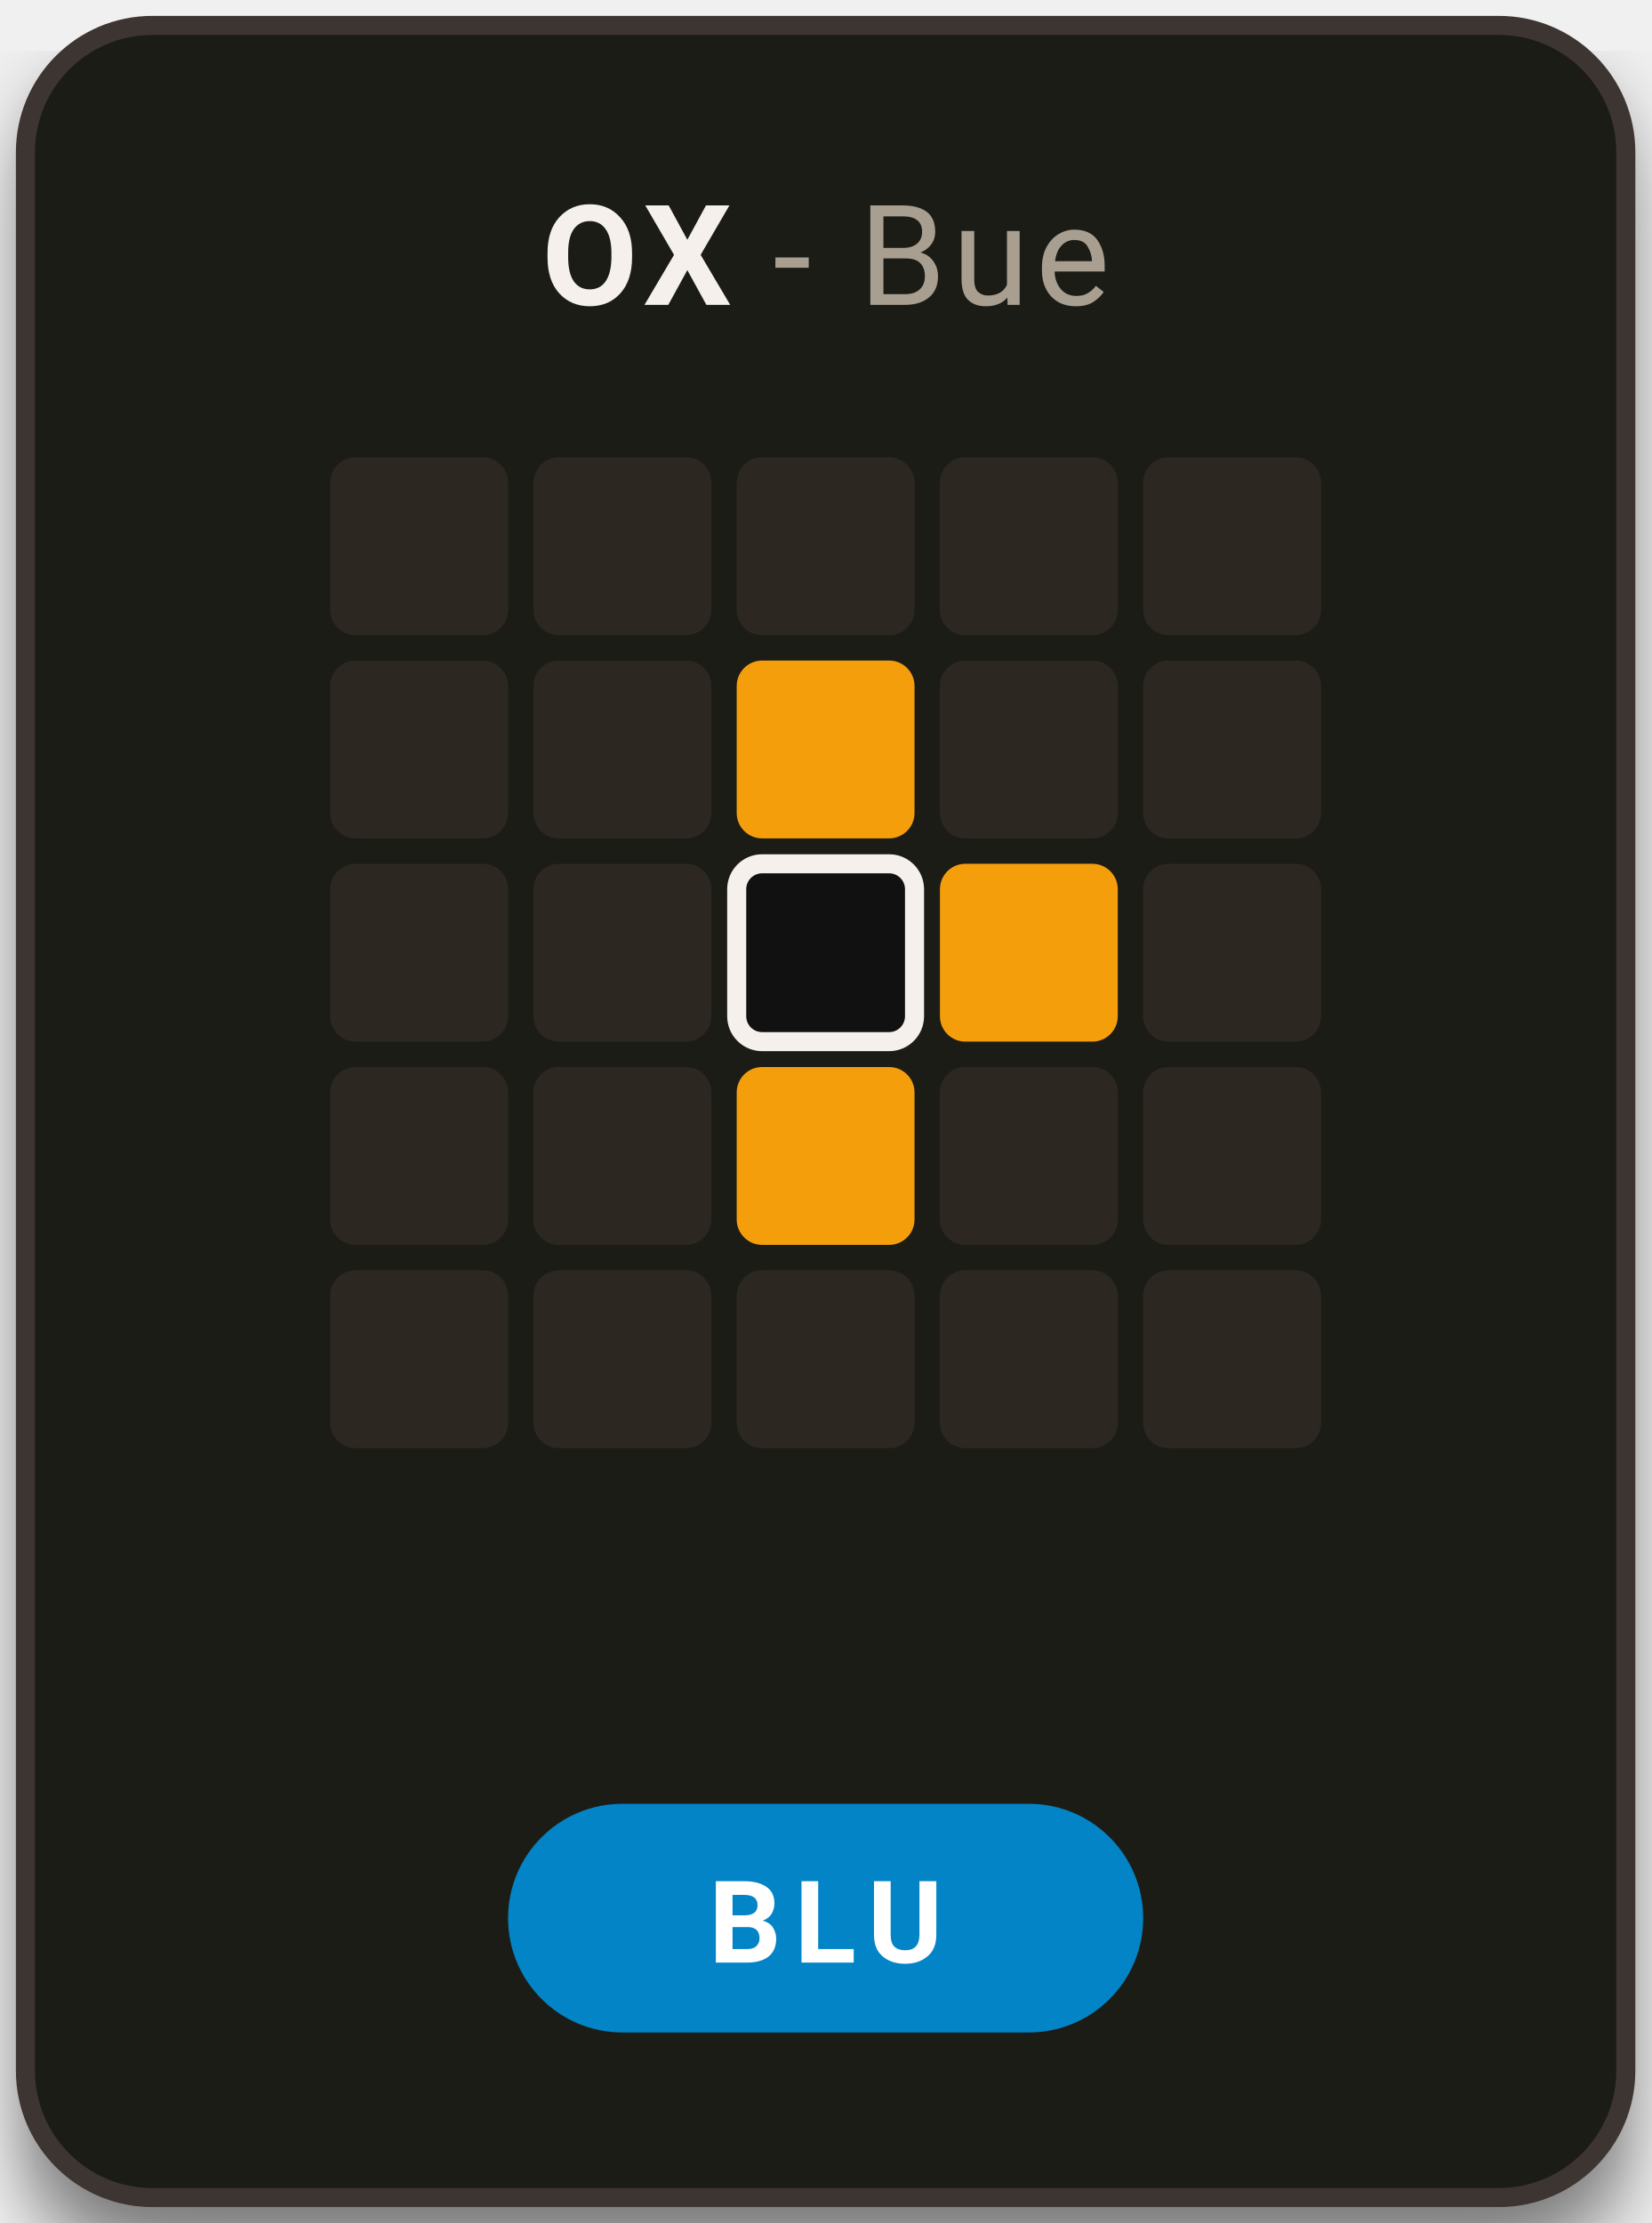
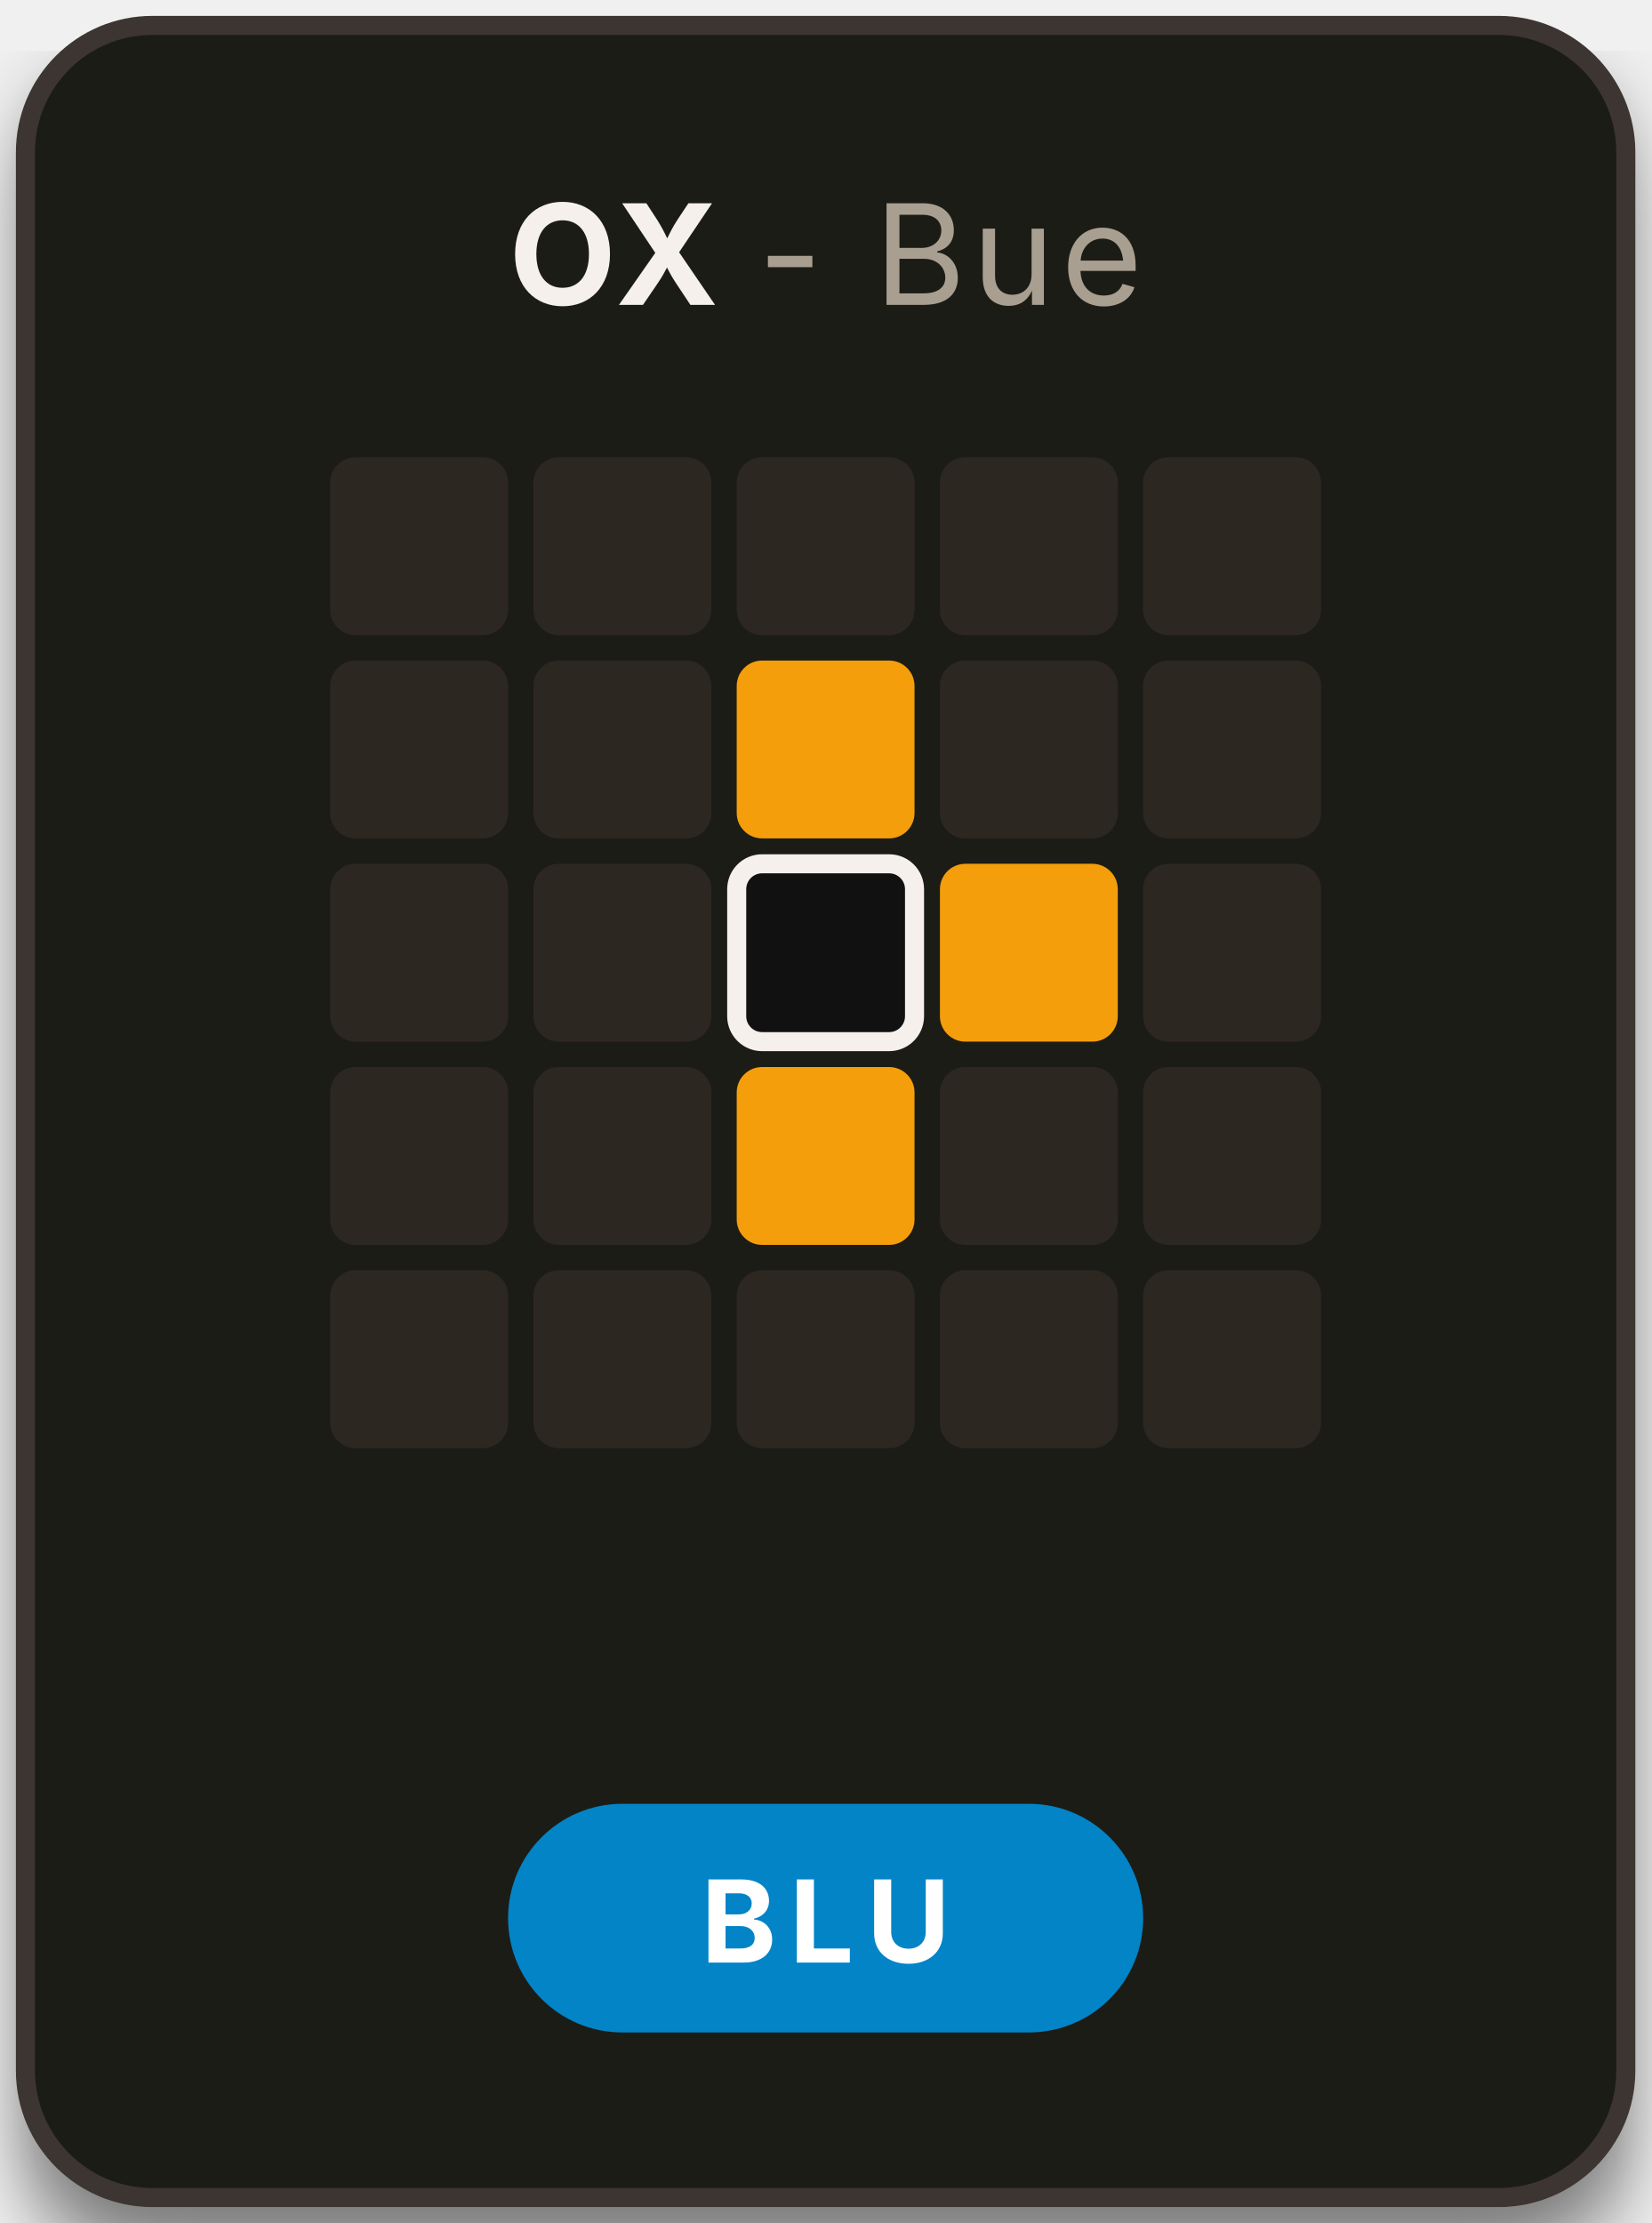
<svg xmlns="http://www.w3.org/2000/svg" viewBox="0 0 130 175" width="130" height="175">
  <defs>
    <filter id="shadow_ox" x="-10%" y="-10%" width="120%" height="120%">
      <feDropShadow dx="0" dy="4" stdDeviation="3" flood-color="#000" flood-opacity="0.5" />
    </filter>
  </defs>
  <rect x="2" y="2" width="126" height="171" rx="10" fill="#1e1b18" stroke="#3d3630" stroke-width="1.5" filter="url(#shadow_ox)" />
-   <text x="65" y="24" text-anchor="middle" font-family="-apple-system, BlinkMacSystemFont, 'Segoe UI', Roboto, sans-serif" font-size="11" font-weight="bold" fill="#f5f0eb" letter-spacing="0.5">
+   <text x="65" y="24" text-anchor="middle" font-family="-apple-system, BlinkMacSystemFont, sans-serif" font-size="11" font-weight="bold" fill="#f5f0eb" letter-spacing="0.5">
    OX <tspan font-weight="normal" fill="#a89f91">- Bue</tspan>
  </text>
  <g transform="translate(26, 36)">
    <rect x="0" y="0" width="14" height="14" rx="2" fill="#2d2722" />
    <rect x="16" y="0" width="14" height="14" rx="2" fill="#2d2722" />
    <rect x="32" y="0" width="14" height="14" rx="2" fill="#2d2722" />
    <rect x="48" y="0" width="14" height="14" rx="2" fill="#2d2722" />
    <rect x="64" y="0" width="14" height="14" rx="2" fill="#2d2722" />
    <rect x="0" y="16" width="14" height="14" rx="2" fill="#2d2722" />
    <rect x="16" y="16" width="14" height="14" rx="2" fill="#2d2722" />
    <rect x="32" y="16" width="14" height="14" rx="2" fill="#f59e0b" />
    <rect x="48" y="16" width="14" height="14" rx="2" fill="#2d2722" />
    <rect x="64" y="16" width="14" height="14" rx="2" fill="#2d2722" />
    <rect x="0" y="32" width="14" height="14" rx="2" fill="#2d2722" />
    <rect x="16" y="32" width="14" height="14" rx="2" fill="#2d2722" />
    <rect x="32" y="32" width="14" height="14" rx="2" fill="#111111" stroke="#f5f0eb" stroke-width="1.5" />
    <rect x="48" y="32" width="14" height="14" rx="2" fill="#f59e0b" />
    <rect x="64" y="32" width="14" height="14" rx="2" fill="#2d2722" />
    <rect x="0" y="48" width="14" height="14" rx="2" fill="#2d2722" />
    <rect x="16" y="48" width="14" height="14" rx="2" fill="#2d2722" />
    <rect x="32" y="48" width="14" height="14" rx="2" fill="#f59e0b" />
    <rect x="48" y="48" width="14" height="14" rx="2" fill="#2d2722" />
    <rect x="64" y="48" width="14" height="14" rx="2" fill="#2d2722" />
    <rect x="0" y="64" width="14" height="14" rx="2" fill="#2d2722" />
    <rect x="16" y="64" width="14" height="14" rx="2" fill="#2d2722" />
    <rect x="32" y="64" width="14" height="14" rx="2" fill="#2d2722" />
    <rect x="48" y="64" width="14" height="14" rx="2" fill="#2d2722" />
    <rect x="64" y="64" width="14" height="14" rx="2" fill="#2d2722" />
  </g>
  <g transform="translate(40, 142)">
    <rect width="50" height="18" rx="9" fill="#0284c7" />
-     <text x="25" y="12.5" text-anchor="middle" font-family="-apple-system, BlinkMacSystemFont, 'Segoe UI', Roboto, sans-serif" font-size="9" font-weight="bold" fill="#ffffff" letter-spacing="1">BLU</text>
+     <text x="25" y="12.5" text-anchor="middle" font-family="-apple-system, BlinkMacSystemFont, sans-serif" font-size="9" font-weight="bold" fill="#ffffff" letter-spacing="1">BLU</text>
  </g>
</svg>
